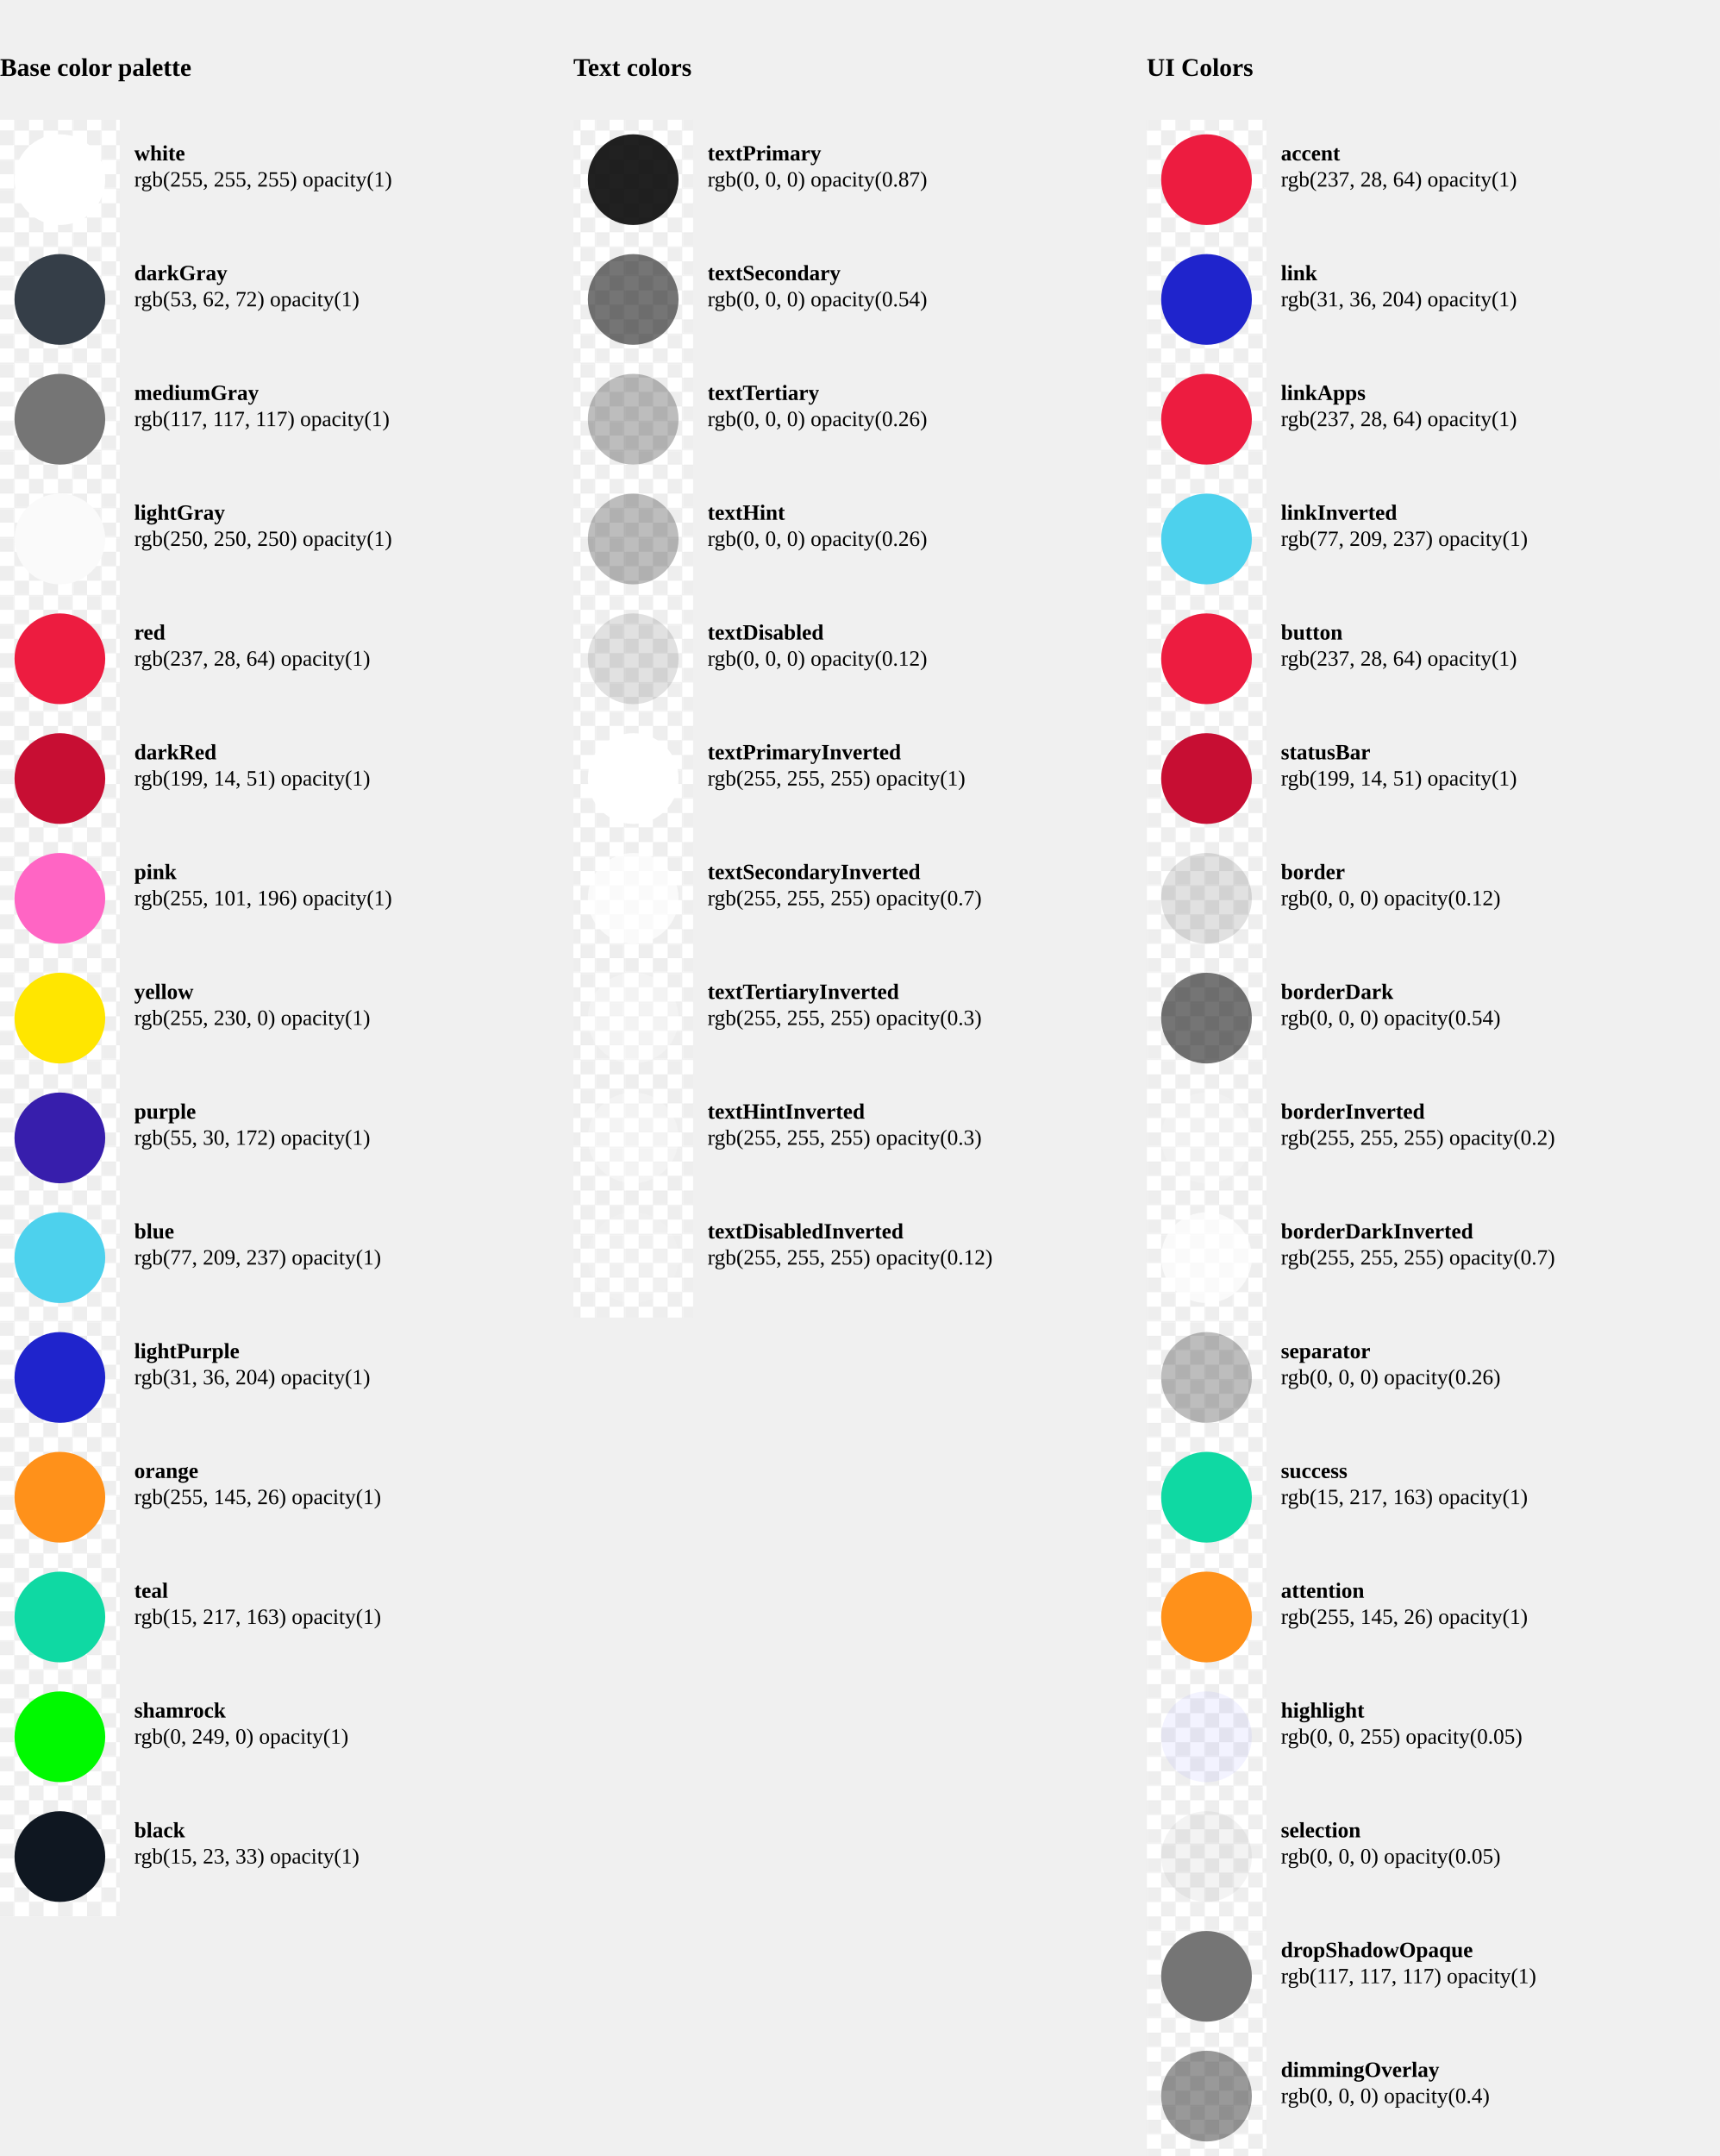
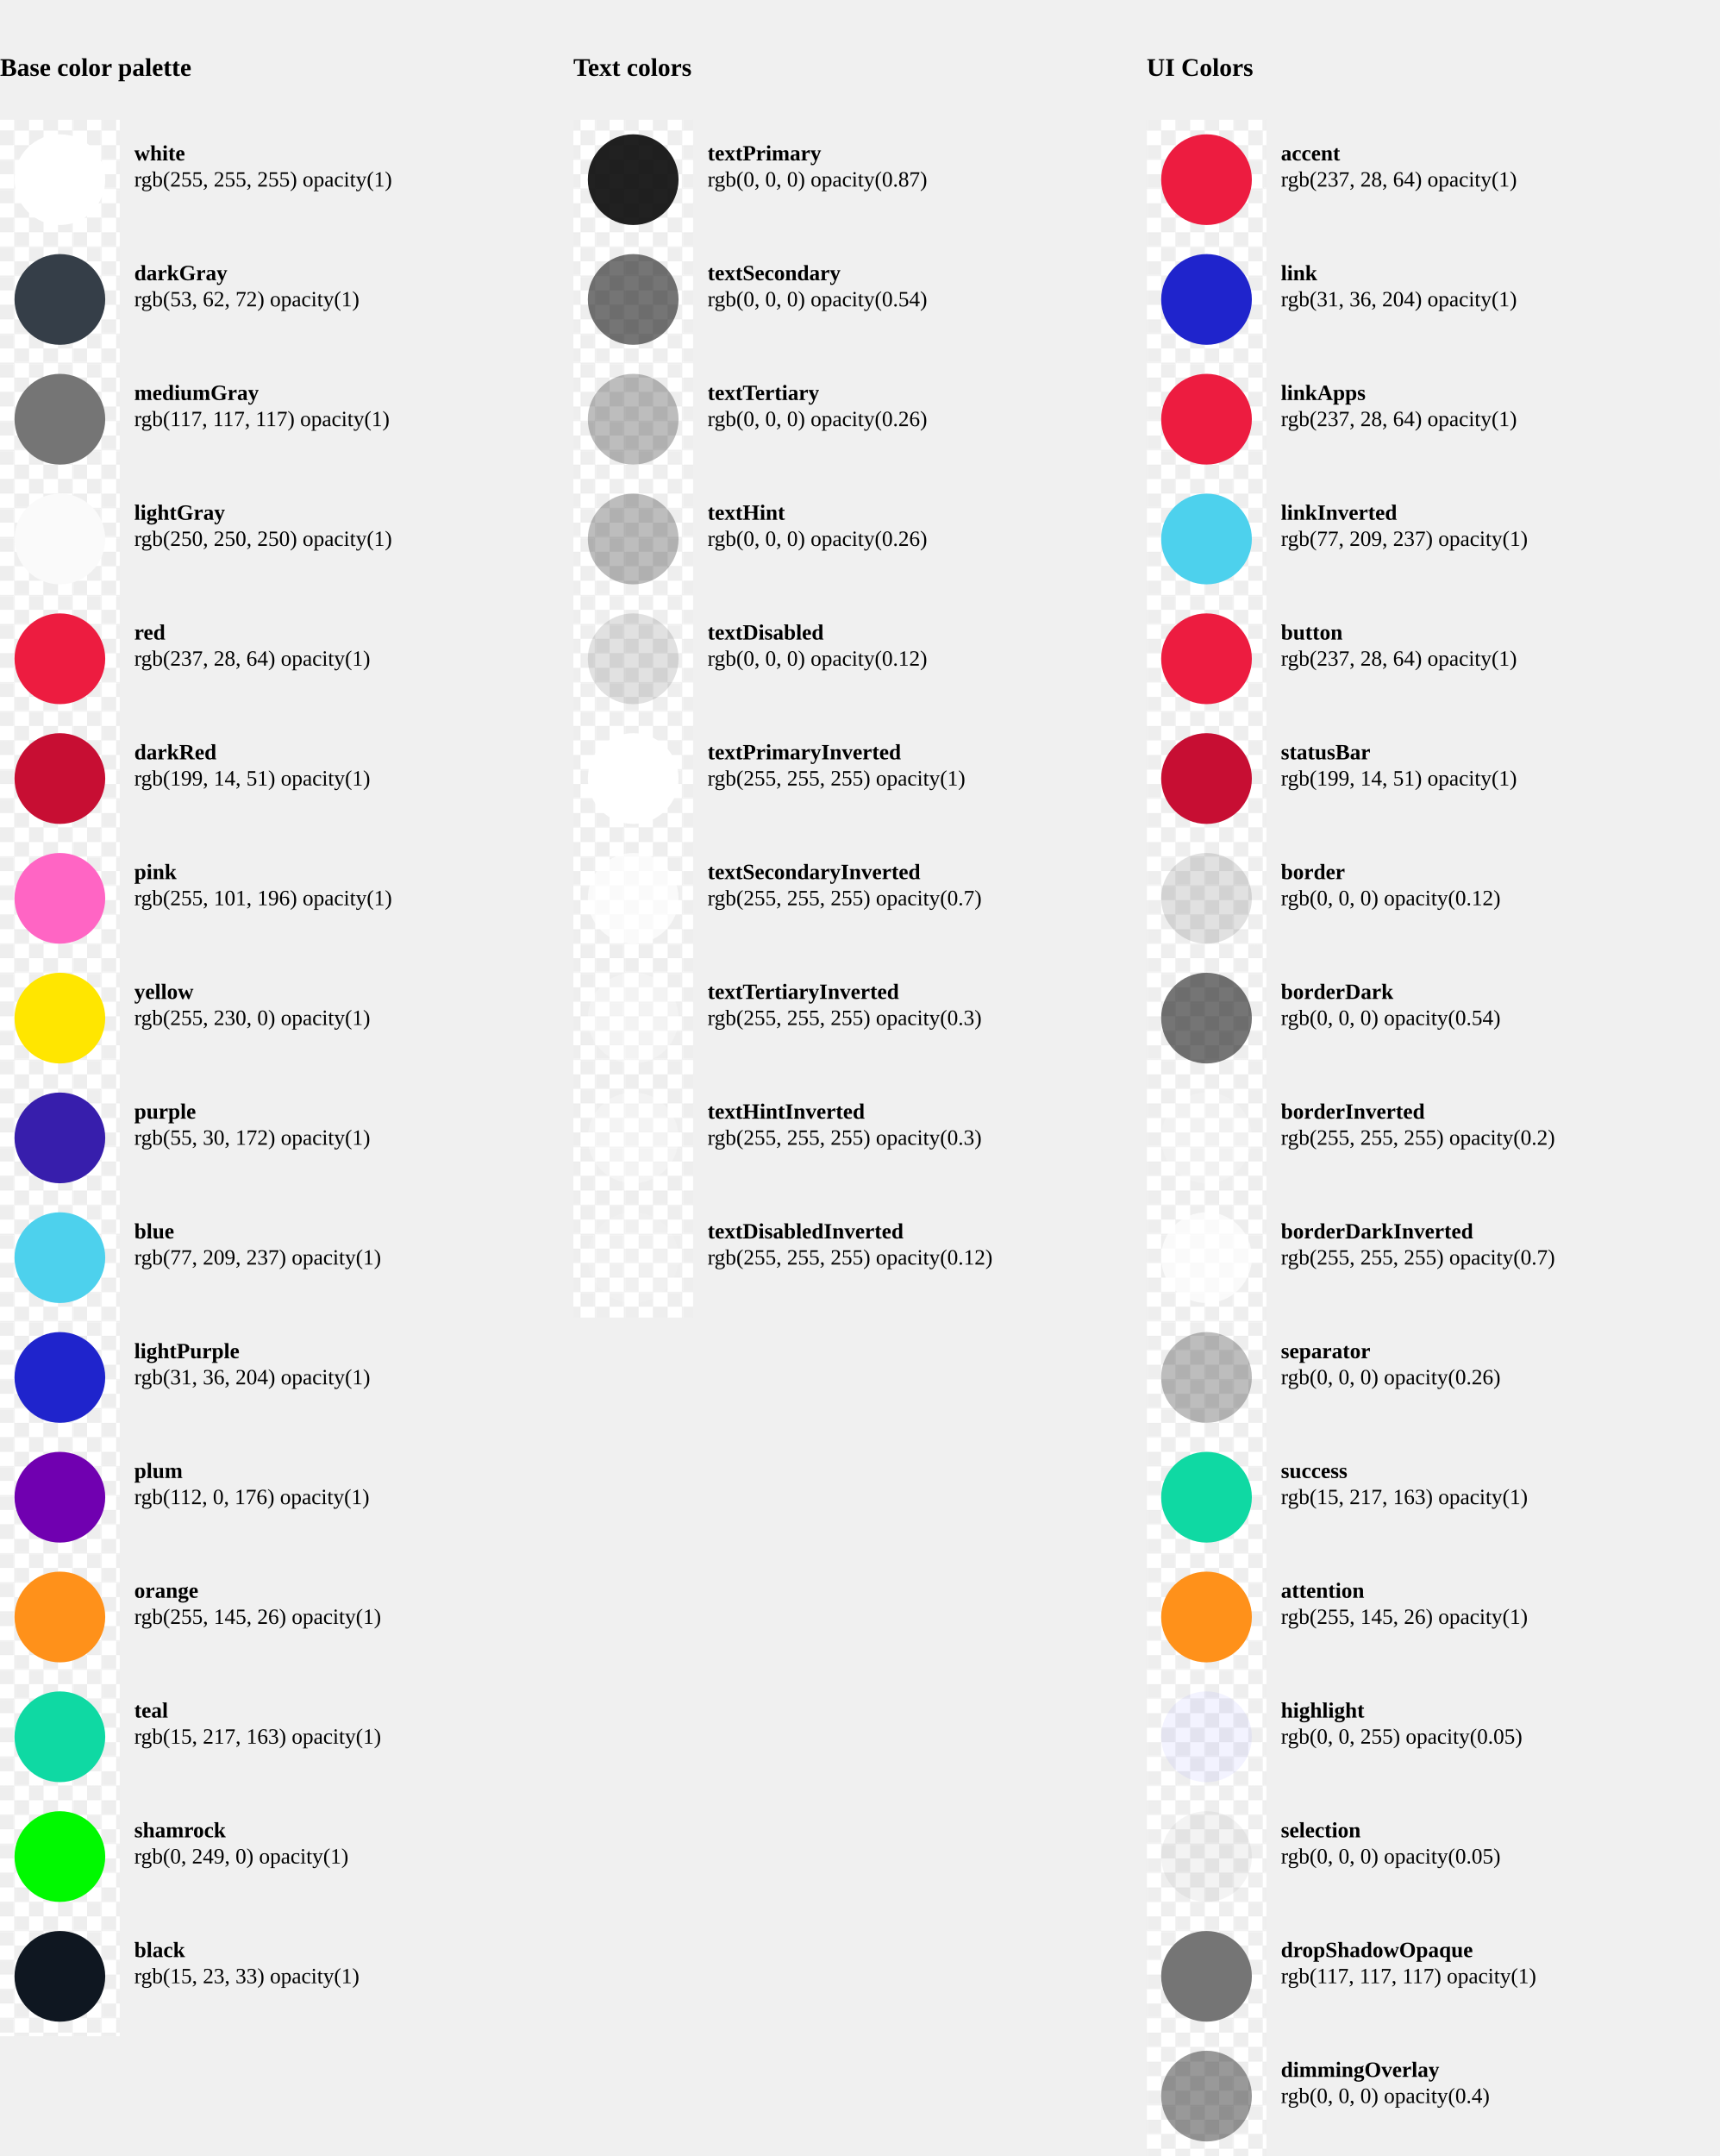
<svg xmlns="http://www.w3.org/2000/svg" version="1.1" id="Meetup_Swatches" x="0px" y="0px" width="948" height="1188" viewBox="0 0 948 1188" xml:space="preserve">
  <defs>
    <pattern id="dark_grid" width="16" height="16" patternUnits="userSpaceOnUse">
      <rect fill="#111" x="0" y="0" width="8" height="8" />
      <rect fill="#222" x="8" y="0" width="8" height="8" />
      <rect fill="#222" x="0" y="8" width="8" height="8" />
      <rect fill="#111" x="8" y="8" width="8" height="8" />
    </pattern>
    <pattern id="light_grid" width="16" height="16" patternUnits="userSpaceOnUse">
      <rect fill="#fff" x="0" y="0" width="8" height="8" />
      <rect fill="#eee" x="8" y="0" width="8" height="8" />
      <rect fill="#eee" x="0" y="8" width="8" height="8" />
      <rect fill="#fff" x="8" y="8" width="8" height="8" />
    </pattern>
  </defs>
  <text x="0" y="25" font-size="14">
    <tspan x="0" dy="1.2em" font-weight="bold">Base color palette</tspan>
    <tspan x="0" dy="1.2em" />
  </text>
-   <rect fill="url(#light_grid)" x="0" y="66" width="66" height="990" />
+   <rect fill="url(#light_grid)" x="0" y="66" width="66" height="1056" />
  <circle cx="33" cy="99" r="25" fill="rgb(255, 255, 255)" opacity="1" />
  <text x="74" y="74" font-size="12">
    <tspan x="74" dy="1.2em" font-weight="bold">white</tspan>
    <tspan x="74" dy="1.2em">rgb(255, 255, 255) opacity(1)</tspan>
  </text>
  <circle cx="33" cy="165" r="25" fill="rgb(53, 62, 72)" opacity="1" />
  <text x="74" y="140" font-size="12">
    <tspan x="74" dy="1.2em" font-weight="bold">darkGray</tspan>
    <tspan x="74" dy="1.2em">rgb(53, 62, 72) opacity(1)</tspan>
  </text>
  <circle cx="33" cy="231" r="25" fill="rgb(117, 117, 117)" opacity="1" />
  <text x="74" y="206" font-size="12">
    <tspan x="74" dy="1.2em" font-weight="bold">mediumGray</tspan>
    <tspan x="74" dy="1.2em">rgb(117, 117, 117) opacity(1)</tspan>
  </text>
  <circle cx="33" cy="297" r="25" fill="rgb(250, 250, 250)" opacity="1" />
  <text x="74" y="272" font-size="12">
    <tspan x="74" dy="1.2em" font-weight="bold">lightGray</tspan>
    <tspan x="74" dy="1.2em">rgb(250, 250, 250) opacity(1)</tspan>
  </text>
  <circle cx="33" cy="363" r="25" fill="rgb(237, 28, 64)" opacity="1" />
  <text x="74" y="338" font-size="12">
    <tspan x="74" dy="1.2em" font-weight="bold">red</tspan>
    <tspan x="74" dy="1.2em">rgb(237, 28, 64) opacity(1)</tspan>
  </text>
  <circle cx="33" cy="429" r="25" fill="rgb(199, 14, 51)" opacity="1" />
  <text x="74" y="404" font-size="12">
    <tspan x="74" dy="1.2em" font-weight="bold">darkRed</tspan>
    <tspan x="74" dy="1.2em">rgb(199, 14, 51) opacity(1)</tspan>
  </text>
  <circle cx="33" cy="495" r="25" fill="rgb(255, 101, 196)" opacity="1" />
  <text x="74" y="470" font-size="12">
    <tspan x="74" dy="1.2em" font-weight="bold">pink</tspan>
    <tspan x="74" dy="1.2em">rgb(255, 101, 196) opacity(1)</tspan>
  </text>
  <circle cx="33" cy="561" r="25" fill="rgb(255, 230, 0)" opacity="1" />
  <text x="74" y="536" font-size="12">
    <tspan x="74" dy="1.2em" font-weight="bold">yellow</tspan>
    <tspan x="74" dy="1.2em">rgb(255, 230, 0) opacity(1)</tspan>
  </text>
  <circle cx="33" cy="627" r="25" fill="rgb(55, 30, 172)" opacity="1" />
  <text x="74" y="602" font-size="12">
    <tspan x="74" dy="1.2em" font-weight="bold">purple</tspan>
    <tspan x="74" dy="1.2em">rgb(55, 30, 172) opacity(1)</tspan>
  </text>
  <circle cx="33" cy="693" r="25" fill="rgb(77, 209, 237)" opacity="1" />
  <text x="74" y="668" font-size="12">
    <tspan x="74" dy="1.2em" font-weight="bold">blue</tspan>
    <tspan x="74" dy="1.2em">rgb(77, 209, 237) opacity(1)</tspan>
  </text>
  <circle cx="33" cy="759" r="25" fill="rgb(31, 36, 204)" opacity="1" />
  <text x="74" y="734" font-size="12">
    <tspan x="74" dy="1.2em" font-weight="bold">lightPurple</tspan>
    <tspan x="74" dy="1.2em">rgb(31, 36, 204) opacity(1)</tspan>
  </text>
-   <circle cx="33" cy="825" r="25" fill="rgb(255, 145, 26)" opacity="1" />
+   <circle cx="33" cy="825" r="25" fill="rgb(112, 0, 176)" opacity="1" />
  <text x="74" y="800" font-size="12">
+     <tspan x="74" dy="1.2em" font-weight="bold">plum</tspan>
+     <tspan x="74" dy="1.2em">rgb(112, 0, 176) opacity(1)</tspan>
+   </text>
+   <circle cx="33" cy="891" r="25" fill="rgb(255, 145, 26)" opacity="1" />
+   <text x="74" y="866" font-size="12">
    <tspan x="74" dy="1.2em" font-weight="bold">orange</tspan>
    <tspan x="74" dy="1.2em">rgb(255, 145, 26) opacity(1)</tspan>
  </text>
-   <circle cx="33" cy="891" r="25" fill="rgb(15, 217, 163)" opacity="1" />
-   <text x="74" y="866" font-size="12">
+   <circle cx="33" cy="957" r="25" fill="rgb(15, 217, 163)" opacity="1" />
+   <text x="74" y="932" font-size="12">
    <tspan x="74" dy="1.2em" font-weight="bold">teal</tspan>
    <tspan x="74" dy="1.2em">rgb(15, 217, 163) opacity(1)</tspan>
  </text>
-   <circle cx="33" cy="957" r="25" fill="rgb(0, 249, 0)" opacity="1" />
-   <text x="74" y="932" font-size="12">
+   <circle cx="33" cy="1023" r="25" fill="rgb(0, 249, 0)" opacity="1" />
+   <text x="74" y="998" font-size="12">
    <tspan x="74" dy="1.2em" font-weight="bold">shamrock</tspan>
    <tspan x="74" dy="1.2em">rgb(0, 249, 0) opacity(1)</tspan>
  </text>
-   <circle cx="33" cy="1023" r="25" fill="rgb(15, 23, 33)" opacity="1" />
-   <text x="74" y="998" font-size="12">
+   <circle cx="33" cy="1089" r="25" fill="rgb(15, 23, 33)" opacity="1" />
+   <text x="74" y="1064" font-size="12">
    <tspan x="74" dy="1.2em" font-weight="bold">black</tspan>
    <tspan x="74" dy="1.2em">rgb(15, 23, 33) opacity(1)</tspan>
  </text>
  <text x="316" y="25" font-size="14">
    <tspan x="316" dy="1.2em" font-weight="bold">Text colors</tspan>
    <tspan x="316" dy="1.2em" />
  </text>
  <rect fill="url(#light_grid)" x="316" y="66" width="66" height="660" />
  <circle cx="349" cy="99" r="25" fill="rgb(0, 0, 0)" opacity="0.87" />
  <text x="390" y="74" font-size="12">
    <tspan x="390" dy="1.2em" font-weight="bold">textPrimary</tspan>
    <tspan x="390" dy="1.2em">rgb(0, 0, 0) opacity(0.87)</tspan>
  </text>
  <circle cx="349" cy="165" r="25" fill="rgb(0, 0, 0)" opacity="0.54" />
  <text x="390" y="140" font-size="12">
    <tspan x="390" dy="1.2em" font-weight="bold">textSecondary</tspan>
    <tspan x="390" dy="1.2em">rgb(0, 0, 0) opacity(0.54)</tspan>
  </text>
  <circle cx="349" cy="231" r="25" fill="rgb(0, 0, 0)" opacity="0.26" />
  <text x="390" y="206" font-size="12">
    <tspan x="390" dy="1.2em" font-weight="bold">textTertiary</tspan>
    <tspan x="390" dy="1.2em">rgb(0, 0, 0) opacity(0.26)</tspan>
  </text>
  <circle cx="349" cy="297" r="25" fill="rgb(0, 0, 0)" opacity="0.26" />
  <text x="390" y="272" font-size="12">
    <tspan x="390" dy="1.2em" font-weight="bold">textHint</tspan>
    <tspan x="390" dy="1.2em">rgb(0, 0, 0) opacity(0.26)</tspan>
  </text>
  <circle cx="349" cy="363" r="25" fill="rgb(0, 0, 0)" opacity="0.12" />
  <text x="390" y="338" font-size="12">
    <tspan x="390" dy="1.2em" font-weight="bold">textDisabled</tspan>
    <tspan x="390" dy="1.2em">rgb(0, 0, 0) opacity(0.12)</tspan>
  </text>
  <circle cx="349" cy="429" r="25" fill="rgb(255, 255, 255)" opacity="1" />
  <text x="390" y="404" font-size="12">
    <tspan x="390" dy="1.2em" font-weight="bold">textPrimaryInverted</tspan>
    <tspan x="390" dy="1.2em">rgb(255, 255, 255) opacity(1)</tspan>
  </text>
  <circle cx="349" cy="495" r="25" fill="rgb(255, 255, 255)" opacity="0.7" />
  <text x="390" y="470" font-size="12">
    <tspan x="390" dy="1.2em" font-weight="bold">textSecondaryInverted</tspan>
    <tspan x="390" dy="1.2em">rgb(255, 255, 255) opacity(0.7)</tspan>
  </text>
  <circle cx="349" cy="561" r="25" fill="rgb(255, 255, 255)" opacity="0.3" />
  <text x="390" y="536" font-size="12">
    <tspan x="390" dy="1.2em" font-weight="bold">textTertiaryInverted</tspan>
    <tspan x="390" dy="1.2em">rgb(255, 255, 255) opacity(0.3)</tspan>
  </text>
  <circle cx="349" cy="627" r="25" fill="rgb(255, 255, 255)" opacity="0.3" />
  <text x="390" y="602" font-size="12">
    <tspan x="390" dy="1.2em" font-weight="bold">textHintInverted</tspan>
    <tspan x="390" dy="1.2em">rgb(255, 255, 255) opacity(0.3)</tspan>
  </text>
  <circle cx="349" cy="693" r="25" fill="rgb(255, 255, 255)" opacity="0.12" />
  <text x="390" y="668" font-size="12">
    <tspan x="390" dy="1.2em" font-weight="bold">textDisabledInverted</tspan>
    <tspan x="390" dy="1.2em">rgb(255, 255, 255) opacity(0.12)</tspan>
  </text>
  <text x="632" y="25" font-size="14">
    <tspan x="632" dy="1.2em" font-weight="bold">UI Colors</tspan>
    <tspan x="632" dy="1.2em" />
  </text>
  <rect fill="url(#light_grid)" x="632" y="66" width="66" height="1122" />
  <circle cx="665" cy="99" r="25" fill="rgb(237, 28, 64)" opacity="1" />
  <text x="706" y="74" font-size="12">
    <tspan x="706" dy="1.2em" font-weight="bold">accent</tspan>
    <tspan x="706" dy="1.2em">rgb(237, 28, 64) opacity(1)</tspan>
  </text>
  <circle cx="665" cy="165" r="25" fill="rgb(31, 36, 204)" opacity="1" />
  <text x="706" y="140" font-size="12">
    <tspan x="706" dy="1.2em" font-weight="bold">link</tspan>
    <tspan x="706" dy="1.2em">rgb(31, 36, 204) opacity(1)</tspan>
  </text>
  <circle cx="665" cy="231" r="25" fill="rgb(237, 28, 64)" opacity="1" />
  <text x="706" y="206" font-size="12">
    <tspan x="706" dy="1.2em" font-weight="bold">linkApps</tspan>
    <tspan x="706" dy="1.2em">rgb(237, 28, 64) opacity(1)</tspan>
  </text>
  <circle cx="665" cy="297" r="25" fill="rgb(77, 209, 237)" opacity="1" />
  <text x="706" y="272" font-size="12">
    <tspan x="706" dy="1.2em" font-weight="bold">linkInverted</tspan>
    <tspan x="706" dy="1.2em">rgb(77, 209, 237) opacity(1)</tspan>
  </text>
  <circle cx="665" cy="363" r="25" fill="rgb(237, 28, 64)" opacity="1" />
  <text x="706" y="338" font-size="12">
    <tspan x="706" dy="1.2em" font-weight="bold">button</tspan>
    <tspan x="706" dy="1.2em">rgb(237, 28, 64) opacity(1)</tspan>
  </text>
  <circle cx="665" cy="429" r="25" fill="rgb(199, 14, 51)" opacity="1" />
  <text x="706" y="404" font-size="12">
    <tspan x="706" dy="1.2em" font-weight="bold">statusBar</tspan>
    <tspan x="706" dy="1.2em">rgb(199, 14, 51) opacity(1)</tspan>
  </text>
  <circle cx="665" cy="495" r="25" fill="rgb(0, 0, 0)" opacity="0.12" />
  <text x="706" y="470" font-size="12">
    <tspan x="706" dy="1.2em" font-weight="bold">border</tspan>
    <tspan x="706" dy="1.2em">rgb(0, 0, 0) opacity(0.12)</tspan>
  </text>
  <circle cx="665" cy="561" r="25" fill="rgb(0, 0, 0)" opacity="0.54" />
  <text x="706" y="536" font-size="12">
    <tspan x="706" dy="1.2em" font-weight="bold">borderDark</tspan>
    <tspan x="706" dy="1.2em">rgb(0, 0, 0) opacity(0.54)</tspan>
  </text>
  <circle cx="665" cy="627" r="25" fill="rgb(255, 255, 255)" opacity="0.2" />
  <text x="706" y="602" font-size="12">
    <tspan x="706" dy="1.2em" font-weight="bold">borderInverted</tspan>
    <tspan x="706" dy="1.2em">rgb(255, 255, 255) opacity(0.2)</tspan>
  </text>
  <circle cx="665" cy="693" r="25" fill="rgb(255, 255, 255)" opacity="0.7" />
  <text x="706" y="668" font-size="12">
    <tspan x="706" dy="1.2em" font-weight="bold">borderDarkInverted</tspan>
    <tspan x="706" dy="1.2em">rgb(255, 255, 255) opacity(0.7)</tspan>
  </text>
  <circle cx="665" cy="759" r="25" fill="rgb(0, 0, 0)" opacity="0.26" />
  <text x="706" y="734" font-size="12">
    <tspan x="706" dy="1.2em" font-weight="bold">separator</tspan>
    <tspan x="706" dy="1.2em">rgb(0, 0, 0) opacity(0.26)</tspan>
  </text>
  <circle cx="665" cy="825" r="25" fill="rgb(15, 217, 163)" opacity="1" />
  <text x="706" y="800" font-size="12">
    <tspan x="706" dy="1.2em" font-weight="bold">success</tspan>
    <tspan x="706" dy="1.2em">rgb(15, 217, 163) opacity(1)</tspan>
  </text>
  <circle cx="665" cy="891" r="25" fill="rgb(255, 145, 26)" opacity="1" />
  <text x="706" y="866" font-size="12">
    <tspan x="706" dy="1.2em" font-weight="bold">attention</tspan>
    <tspan x="706" dy="1.2em">rgb(255, 145, 26) opacity(1)</tspan>
  </text>
  <circle cx="665" cy="957" r="25" fill="rgb(0, 0, 255)" opacity="0.05" />
  <text x="706" y="932" font-size="12">
    <tspan x="706" dy="1.2em" font-weight="bold">highlight</tspan>
    <tspan x="706" dy="1.2em">rgb(0, 0, 255) opacity(0.05)</tspan>
  </text>
  <circle cx="665" cy="1023" r="25" fill="rgb(0, 0, 0)" opacity="0.05" />
  <text x="706" y="998" font-size="12">
    <tspan x="706" dy="1.2em" font-weight="bold">selection</tspan>
    <tspan x="706" dy="1.2em">rgb(0, 0, 0) opacity(0.05)</tspan>
  </text>
  <circle cx="665" cy="1089" r="25" fill="rgb(117, 117, 117)" opacity="1" />
  <text x="706" y="1064" font-size="12">
    <tspan x="706" dy="1.2em" font-weight="bold">dropShadowOpaque</tspan>
    <tspan x="706" dy="1.2em">rgb(117, 117, 117) opacity(1)</tspan>
  </text>
  <circle cx="665" cy="1155" r="25" fill="rgb(0, 0, 0)" opacity="0.4" />
  <text x="706" y="1130" font-size="12">
    <tspan x="706" dy="1.2em" font-weight="bold">dimmingOverlay</tspan>
    <tspan x="706" dy="1.2em">rgb(0, 0, 0) opacity(0.4)</tspan>
  </text>
  <text x="948" y="25" font-size="14">
    <tspan x="948" dy="1.2em" font-weight="bold">Background colors</tspan>
    <tspan x="948" dy="1.2em" />
  </text>
  <rect fill="url(#light_grid)" x="948" y="66" width="66" height="198" />
  <circle cx="981" cy="99" r="25" fill="rgb(255, 255, 255)" opacity="1" />
  <text x="1022" y="74" font-size="12">
    <tspan x="1022" dy="1.2em" font-weight="bold">contentBG</tspan>
    <tspan x="1022" dy="1.2em">rgb(255, 255, 255) opacity(1)</tspan>
  </text>
  <circle cx="981" cy="165" r="25" fill="rgb(15, 23, 33)" opacity="1" />
  <text x="1022" y="140" font-size="12">
    <tspan x="1022" dy="1.2em" font-weight="bold">contentBGInverted</tspan>
    <tspan x="1022" dy="1.2em">rgb(15, 23, 33) opacity(1)</tspan>
  </text>
  <circle cx="981" cy="231" r="25" fill="rgb(250, 250, 250)" opacity="1" />
  <text x="1022" y="206" font-size="12">
    <tspan x="1022" dy="1.2em" font-weight="bold">collectionBG</tspan>
    <tspan x="1022" dy="1.2em">rgb(250, 250, 250) opacity(1)</tspan>
  </text>
</svg>
